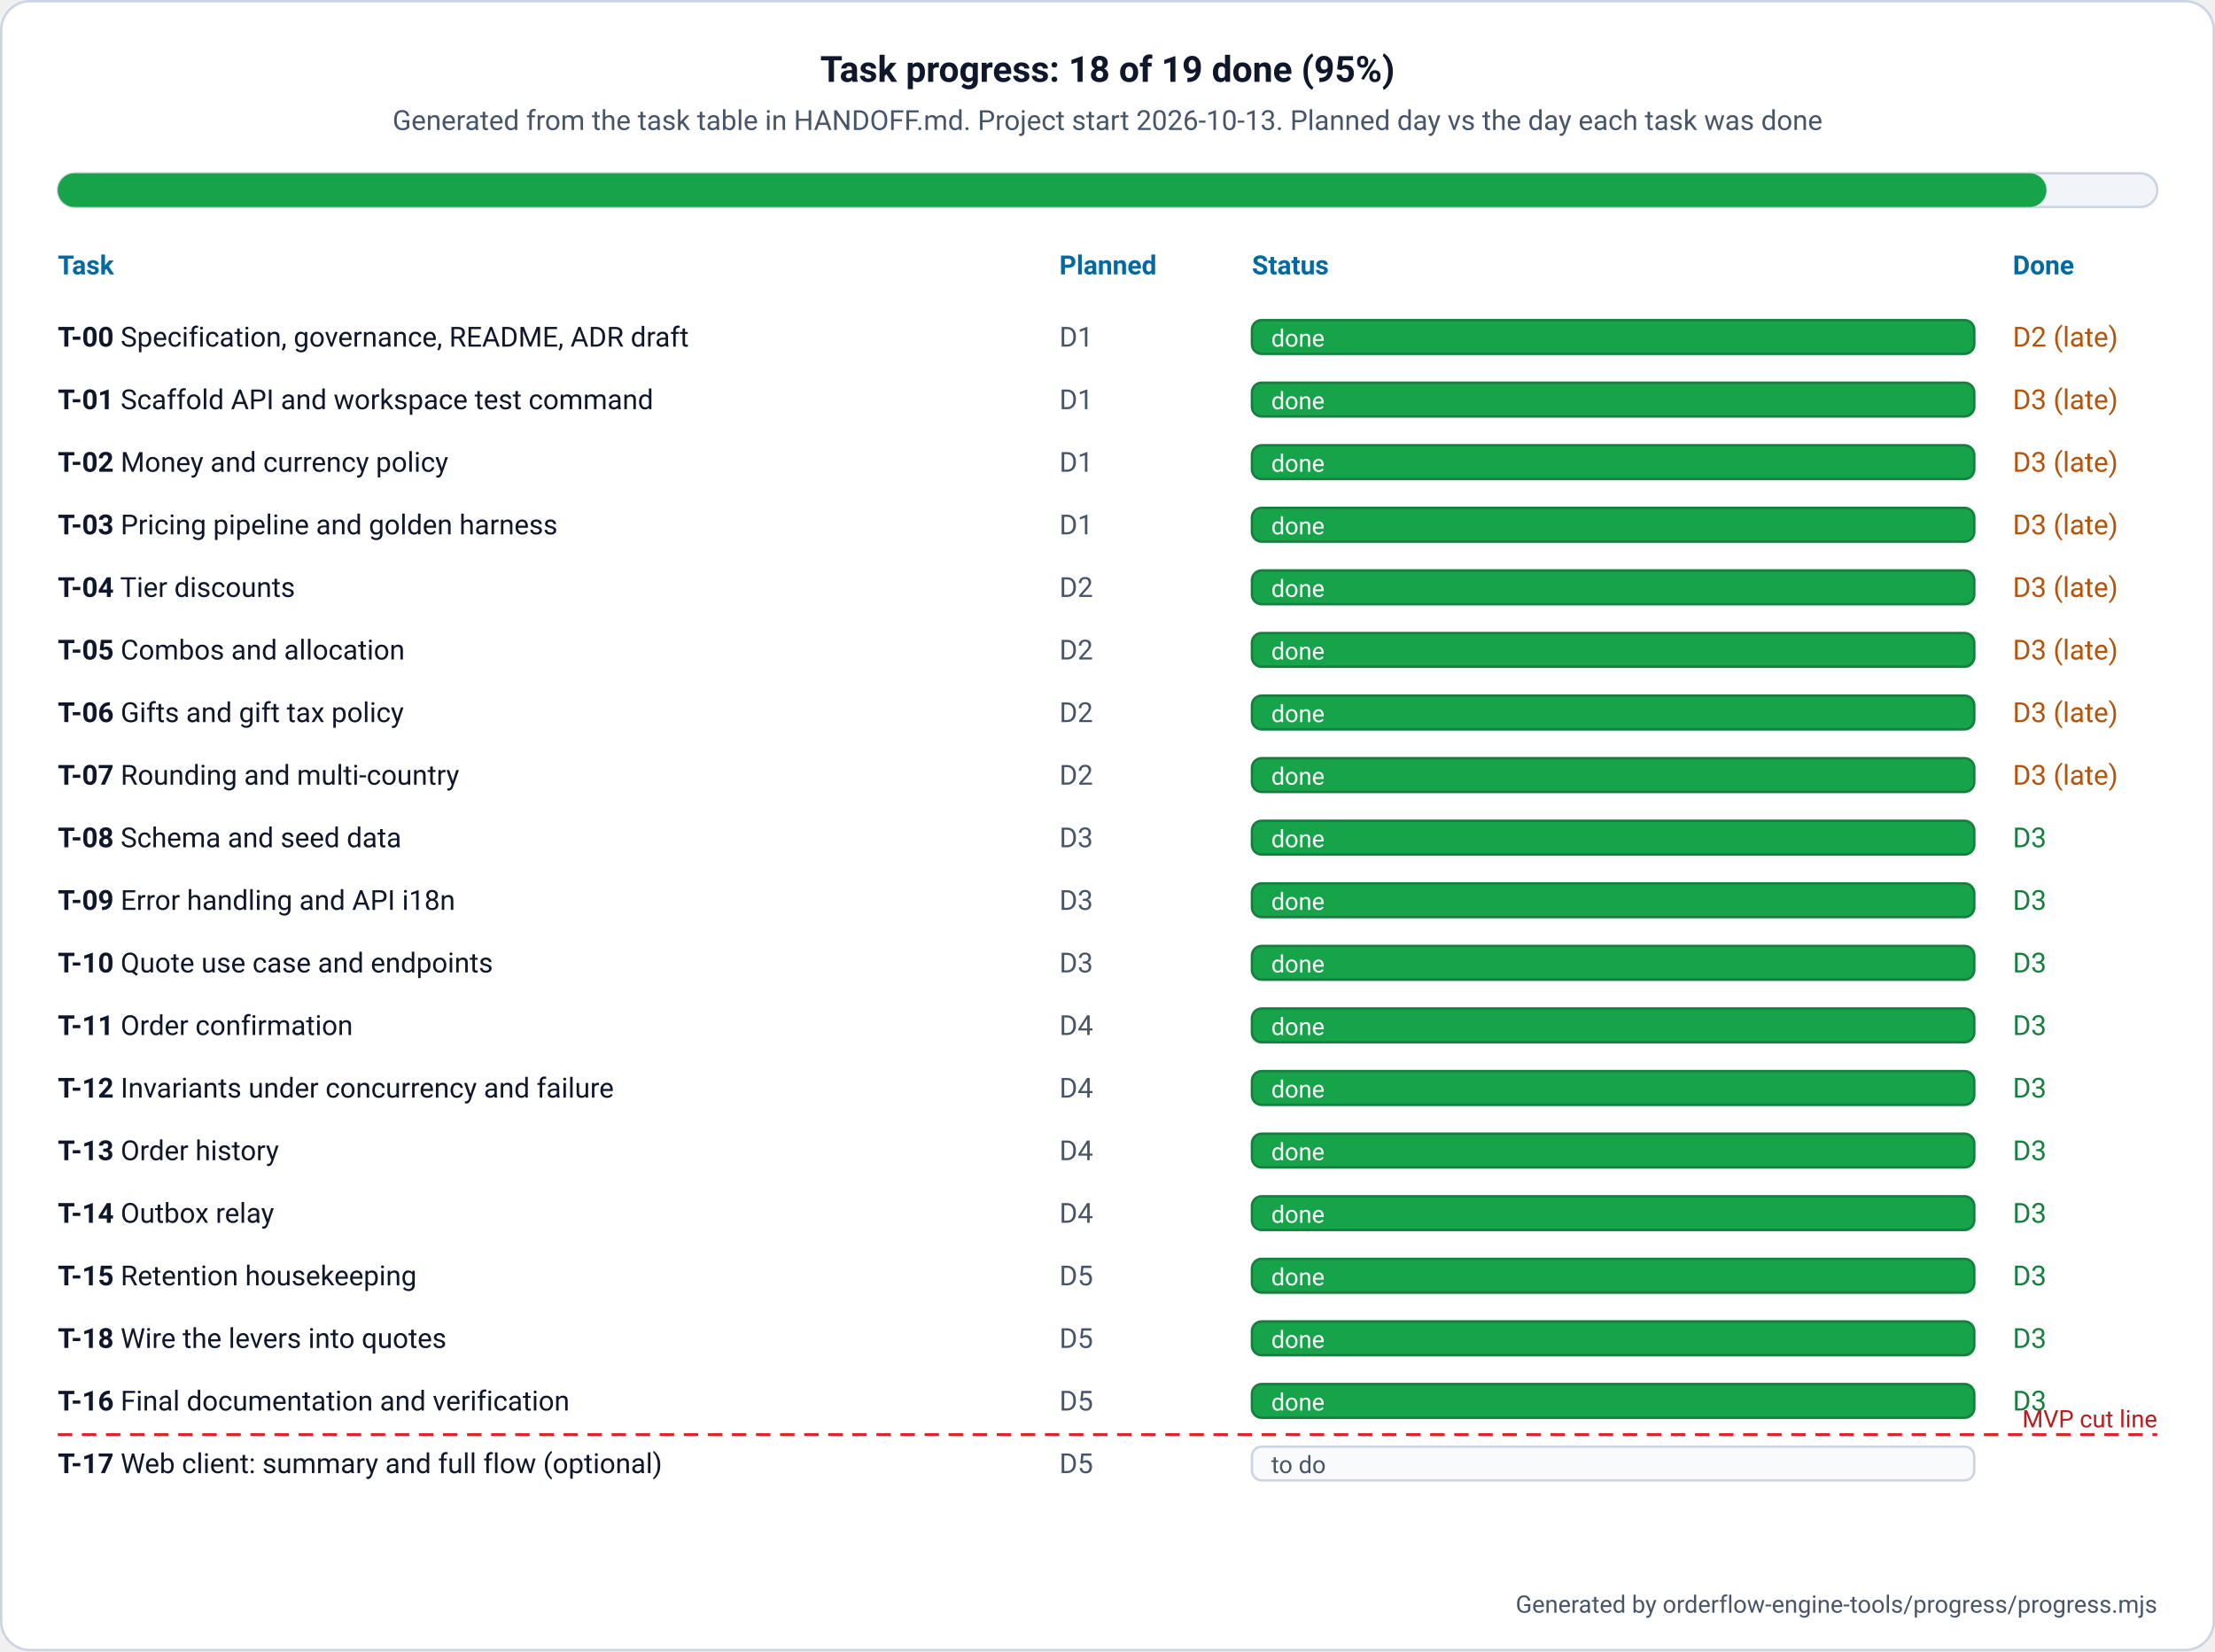
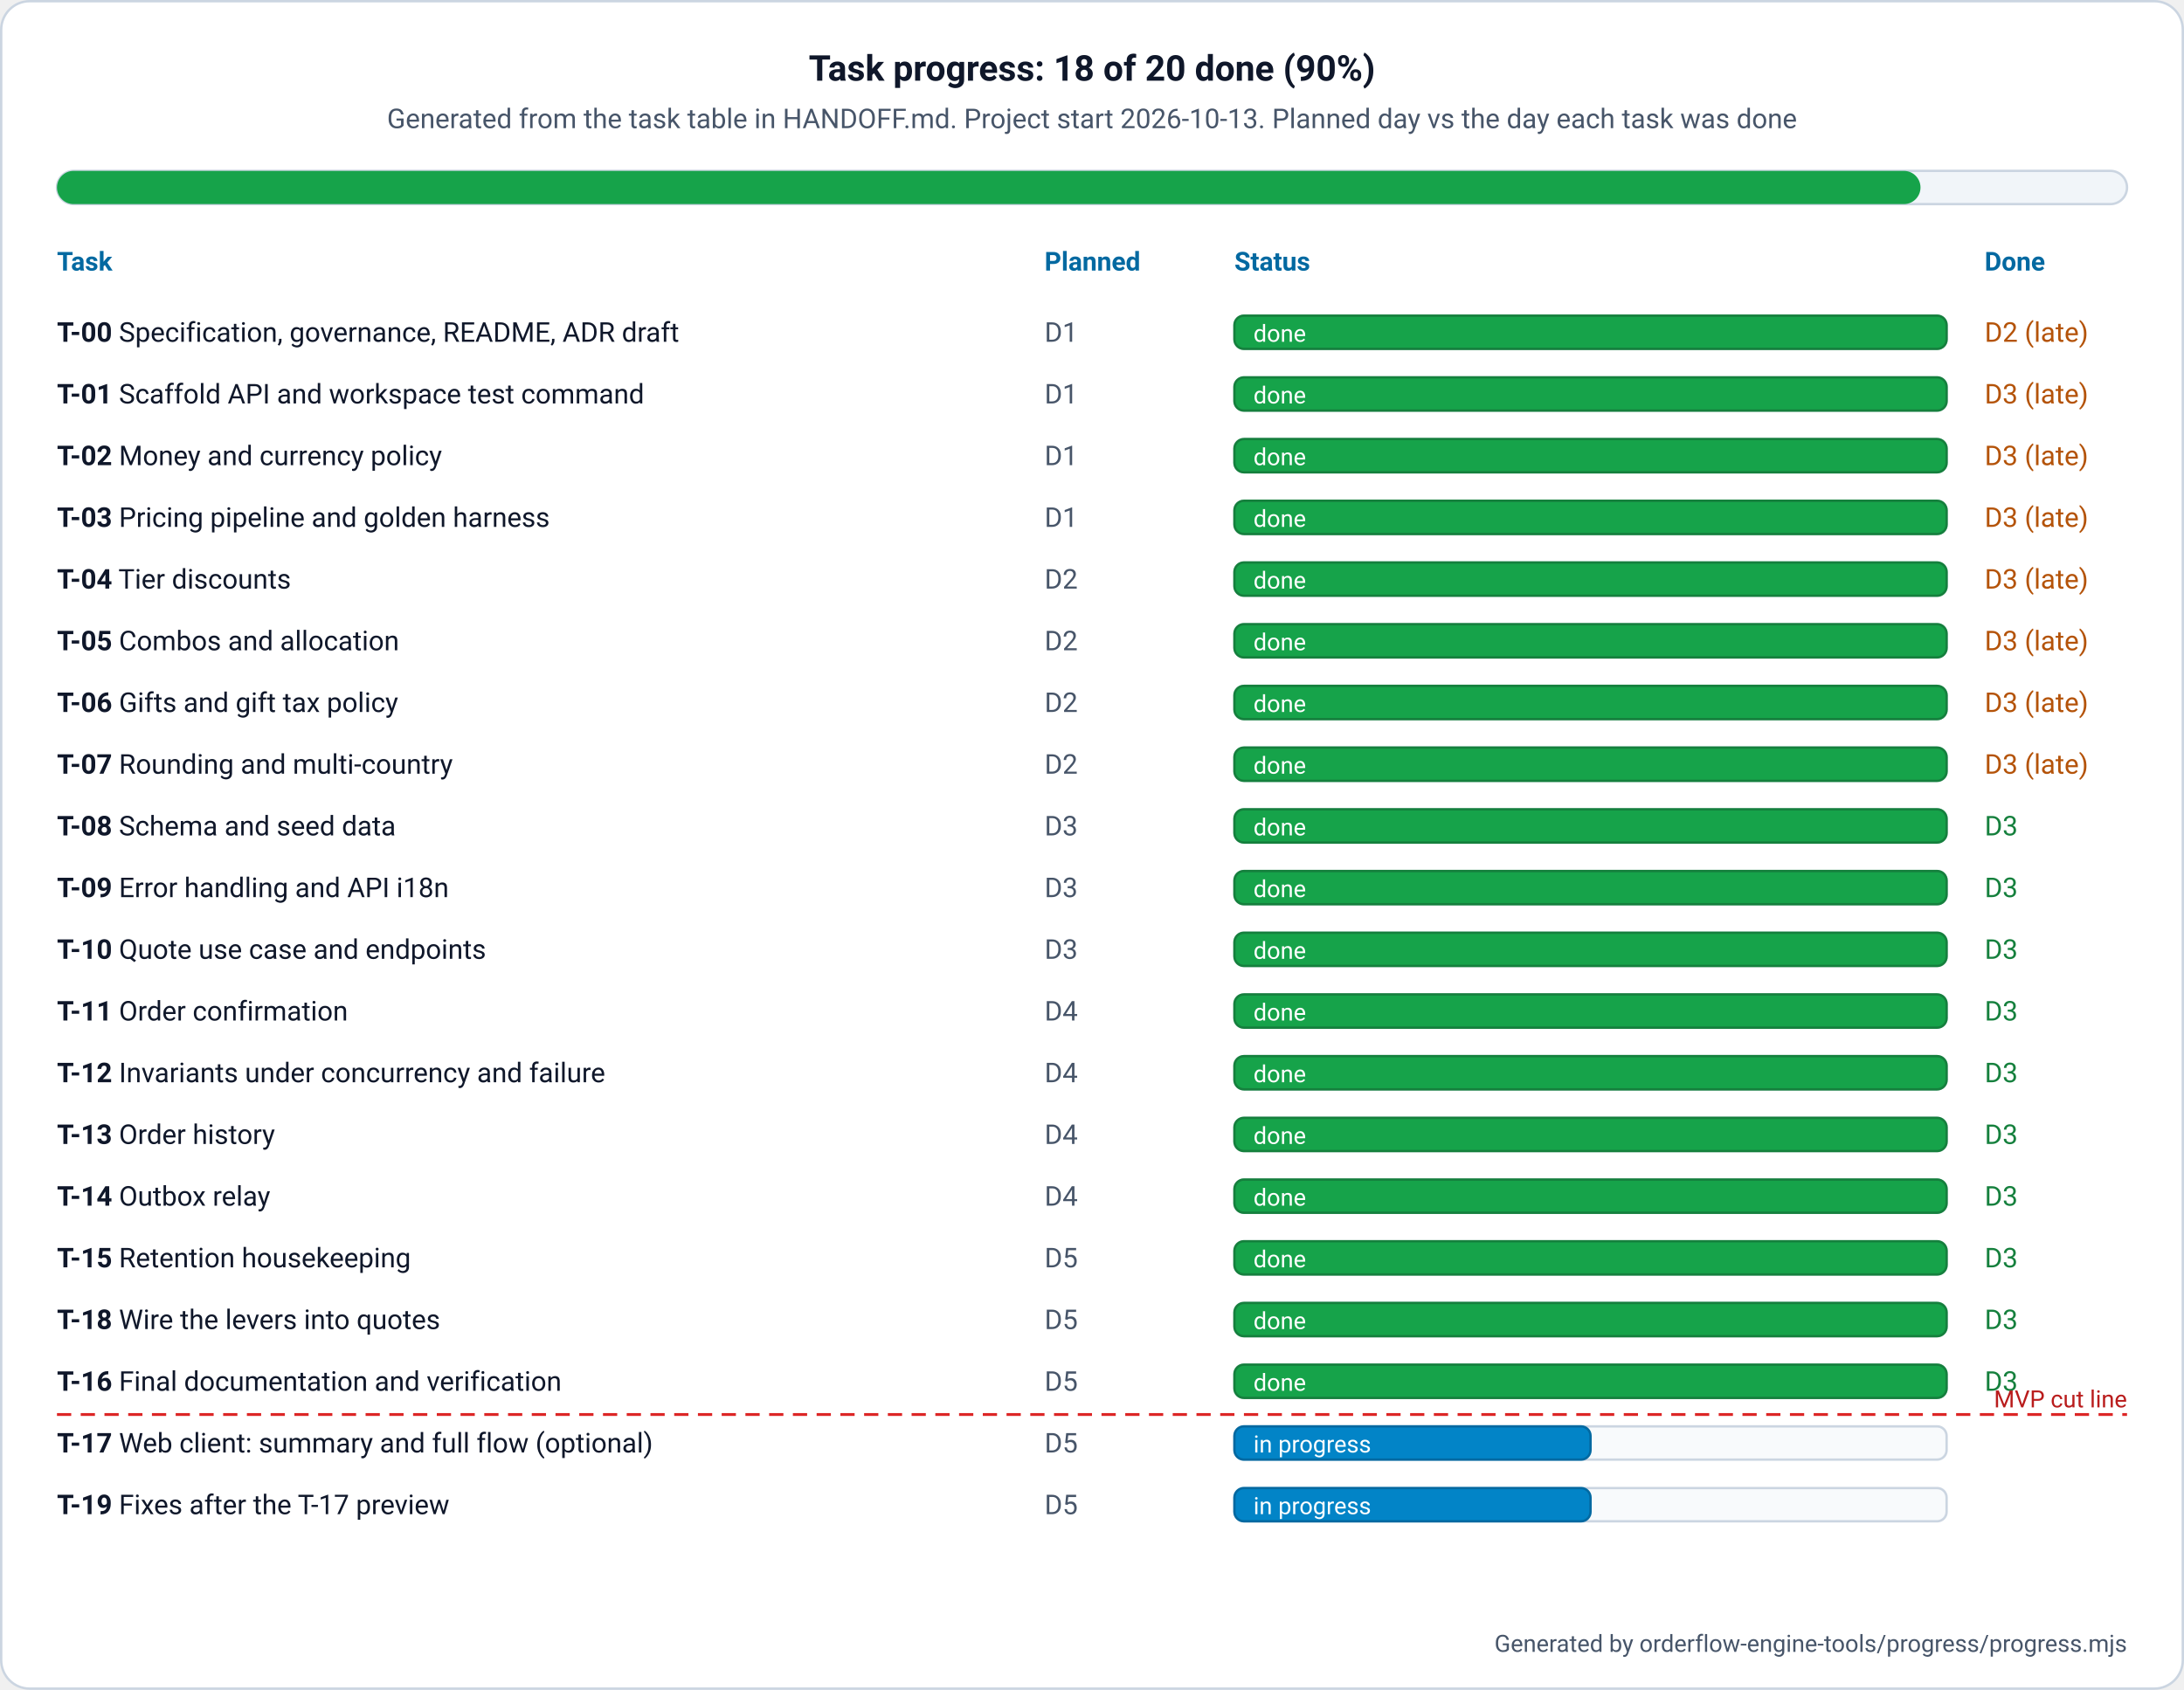
- <svg xmlns="http://www.w3.org/2000/svg" viewBox="0 0 920 686" width="920" height="686" role="img" aria-label="Task progress: 18 of 19 tasks done (95%)" font-family="ui-sans-serif, system-ui, 'Segoe UI', Roboto, Helvetica, Arial, sans-serif">
-   <rect x="0.5" y="0.5" width="919" height="685" rx="12" fill="#ffffff" stroke="#cbd5e1" />
-   <text x="460" y="34" text-anchor="middle" font-size="15" font-weight="600" fill="#0f172a">Task progress: 18 of 19 done (95%)</text>
+ <svg xmlns="http://www.w3.org/2000/svg" viewBox="0 0 920 712" width="920" height="712" role="img" aria-label="Task progress: 18 of 20 tasks done (90%)" font-family="ui-sans-serif, system-ui, 'Segoe UI', Roboto, Helvetica, Arial, sans-serif">
+   <rect x="0.5" y="0.5" width="919" height="711" rx="12" fill="#ffffff" stroke="#cbd5e1" />
+   <text x="460" y="34" text-anchor="middle" font-size="15" font-weight="600" fill="#0f172a">Task progress: 18 of 20 done (90%)</text>
  <text x="460" y="54" text-anchor="middle" font-size="11.5" fill="#475569">Generated from the task table in HANDOFF.md. Project start 2026-10-13. Planned day vs the day each task was done</text>
  <rect x="24" y="72" width="872" height="14" rx="7" fill="#f1f5f9" stroke="#cbd5e1" />
-   <rect x="24" y="72" width="826" height="14" rx="7" fill="#16a34a" />
+   <rect x="24" y="72" width="785" height="14" rx="7" fill="#16a34a" />
  <text x="24" y="114" font-size="11" font-weight="600" fill="#0369a1">Task</text>
  <text x="440" y="114" font-size="11" font-weight="600" fill="#0369a1">Planned</text>
  <text x="520" y="114" font-size="11" font-weight="600" fill="#0369a1">Status</text>
  <text x="836" y="114" font-size="11" font-weight="600" fill="#0369a1">Done</text>
  <text x="24" y="144" font-size="11.5" fill="#0f172a">
    <tspan font-weight="600">T-00</tspan> Specification, governance, README, ADR draft</text>
  <text x="440" y="144" font-size="11.5" fill="#475569">D1</text>
  <rect x="520" y="133" width="300" height="14" rx="4" fill="#f8fafc" stroke="#cbd5e1" />
  <rect x="520" y="133" width="300" height="14" rx="4" fill="#16a34a" stroke="#15803d" />
  <text x="528" y="144" font-size="10" fill="#ffffff">done</text>
  <text x="836" y="144" font-size="11.5" fill="#b45309">D2 (late)</text>
  <text x="24" y="170" font-size="11.5" fill="#0f172a">
    <tspan font-weight="600">T-01</tspan> Scaffold API and workspace test command</text>
  <text x="440" y="170" font-size="11.5" fill="#475569">D1</text>
  <rect x="520" y="159" width="300" height="14" rx="4" fill="#f8fafc" stroke="#cbd5e1" />
  <rect x="520" y="159" width="300" height="14" rx="4" fill="#16a34a" stroke="#15803d" />
  <text x="528" y="170" font-size="10" fill="#ffffff">done</text>
  <text x="836" y="170" font-size="11.5" fill="#b45309">D3 (late)</text>
  <text x="24" y="196" font-size="11.5" fill="#0f172a">
    <tspan font-weight="600">T-02</tspan> Money and currency policy</text>
  <text x="440" y="196" font-size="11.5" fill="#475569">D1</text>
  <rect x="520" y="185" width="300" height="14" rx="4" fill="#f8fafc" stroke="#cbd5e1" />
  <rect x="520" y="185" width="300" height="14" rx="4" fill="#16a34a" stroke="#15803d" />
  <text x="528" y="196" font-size="10" fill="#ffffff">done</text>
  <text x="836" y="196" font-size="11.5" fill="#b45309">D3 (late)</text>
  <text x="24" y="222" font-size="11.5" fill="#0f172a">
    <tspan font-weight="600">T-03</tspan> Pricing pipeline and golden harness</text>
  <text x="440" y="222" font-size="11.5" fill="#475569">D1</text>
  <rect x="520" y="211" width="300" height="14" rx="4" fill="#f8fafc" stroke="#cbd5e1" />
  <rect x="520" y="211" width="300" height="14" rx="4" fill="#16a34a" stroke="#15803d" />
  <text x="528" y="222" font-size="10" fill="#ffffff">done</text>
  <text x="836" y="222" font-size="11.5" fill="#b45309">D3 (late)</text>
  <text x="24" y="248" font-size="11.5" fill="#0f172a">
    <tspan font-weight="600">T-04</tspan> Tier discounts</text>
  <text x="440" y="248" font-size="11.5" fill="#475569">D2</text>
  <rect x="520" y="237" width="300" height="14" rx="4" fill="#f8fafc" stroke="#cbd5e1" />
  <rect x="520" y="237" width="300" height="14" rx="4" fill="#16a34a" stroke="#15803d" />
  <text x="528" y="248" font-size="10" fill="#ffffff">done</text>
  <text x="836" y="248" font-size="11.5" fill="#b45309">D3 (late)</text>
  <text x="24" y="274" font-size="11.5" fill="#0f172a">
    <tspan font-weight="600">T-05</tspan> Combos and allocation</text>
  <text x="440" y="274" font-size="11.5" fill="#475569">D2</text>
  <rect x="520" y="263" width="300" height="14" rx="4" fill="#f8fafc" stroke="#cbd5e1" />
  <rect x="520" y="263" width="300" height="14" rx="4" fill="#16a34a" stroke="#15803d" />
  <text x="528" y="274" font-size="10" fill="#ffffff">done</text>
  <text x="836" y="274" font-size="11.5" fill="#b45309">D3 (late)</text>
  <text x="24" y="300" font-size="11.5" fill="#0f172a">
    <tspan font-weight="600">T-06</tspan> Gifts and gift tax policy</text>
  <text x="440" y="300" font-size="11.5" fill="#475569">D2</text>
  <rect x="520" y="289" width="300" height="14" rx="4" fill="#f8fafc" stroke="#cbd5e1" />
  <rect x="520" y="289" width="300" height="14" rx="4" fill="#16a34a" stroke="#15803d" />
  <text x="528" y="300" font-size="10" fill="#ffffff">done</text>
  <text x="836" y="300" font-size="11.5" fill="#b45309">D3 (late)</text>
  <text x="24" y="326" font-size="11.5" fill="#0f172a">
    <tspan font-weight="600">T-07</tspan> Rounding and multi-country</text>
  <text x="440" y="326" font-size="11.5" fill="#475569">D2</text>
  <rect x="520" y="315" width="300" height="14" rx="4" fill="#f8fafc" stroke="#cbd5e1" />
  <rect x="520" y="315" width="300" height="14" rx="4" fill="#16a34a" stroke="#15803d" />
  <text x="528" y="326" font-size="10" fill="#ffffff">done</text>
  <text x="836" y="326" font-size="11.5" fill="#b45309">D3 (late)</text>
  <text x="24" y="352" font-size="11.5" fill="#0f172a">
    <tspan font-weight="600">T-08</tspan> Schema and seed data</text>
  <text x="440" y="352" font-size="11.5" fill="#475569">D3</text>
  <rect x="520" y="341" width="300" height="14" rx="4" fill="#f8fafc" stroke="#cbd5e1" />
  <rect x="520" y="341" width="300" height="14" rx="4" fill="#16a34a" stroke="#15803d" />
  <text x="528" y="352" font-size="10" fill="#ffffff">done</text>
  <text x="836" y="352" font-size="11.5" fill="#15803d">D3</text>
  <text x="24" y="378" font-size="11.5" fill="#0f172a">
    <tspan font-weight="600">T-09</tspan> Error handling and API i18n</text>
  <text x="440" y="378" font-size="11.5" fill="#475569">D3</text>
  <rect x="520" y="367" width="300" height="14" rx="4" fill="#f8fafc" stroke="#cbd5e1" />
  <rect x="520" y="367" width="300" height="14" rx="4" fill="#16a34a" stroke="#15803d" />
  <text x="528" y="378" font-size="10" fill="#ffffff">done</text>
  <text x="836" y="378" font-size="11.5" fill="#15803d">D3</text>
  <text x="24" y="404" font-size="11.5" fill="#0f172a">
    <tspan font-weight="600">T-10</tspan> Quote use case and endpoints</text>
  <text x="440" y="404" font-size="11.5" fill="#475569">D3</text>
  <rect x="520" y="393" width="300" height="14" rx="4" fill="#f8fafc" stroke="#cbd5e1" />
  <rect x="520" y="393" width="300" height="14" rx="4" fill="#16a34a" stroke="#15803d" />
  <text x="528" y="404" font-size="10" fill="#ffffff">done</text>
  <text x="836" y="404" font-size="11.5" fill="#15803d">D3</text>
  <text x="24" y="430" font-size="11.5" fill="#0f172a">
    <tspan font-weight="600">T-11</tspan> Order confirmation</text>
  <text x="440" y="430" font-size="11.5" fill="#475569">D4</text>
  <rect x="520" y="419" width="300" height="14" rx="4" fill="#f8fafc" stroke="#cbd5e1" />
  <rect x="520" y="419" width="300" height="14" rx="4" fill="#16a34a" stroke="#15803d" />
  <text x="528" y="430" font-size="10" fill="#ffffff">done</text>
  <text x="836" y="430" font-size="11.5" fill="#15803d">D3</text>
  <text x="24" y="456" font-size="11.5" fill="#0f172a">
    <tspan font-weight="600">T-12</tspan> Invariants under concurrency and failure</text>
  <text x="440" y="456" font-size="11.5" fill="#475569">D4</text>
  <rect x="520" y="445" width="300" height="14" rx="4" fill="#f8fafc" stroke="#cbd5e1" />
  <rect x="520" y="445" width="300" height="14" rx="4" fill="#16a34a" stroke="#15803d" />
  <text x="528" y="456" font-size="10" fill="#ffffff">done</text>
  <text x="836" y="456" font-size="11.5" fill="#15803d">D3</text>
  <text x="24" y="482" font-size="11.5" fill="#0f172a">
    <tspan font-weight="600">T-13</tspan> Order history</text>
  <text x="440" y="482" font-size="11.5" fill="#475569">D4</text>
  <rect x="520" y="471" width="300" height="14" rx="4" fill="#f8fafc" stroke="#cbd5e1" />
  <rect x="520" y="471" width="300" height="14" rx="4" fill="#16a34a" stroke="#15803d" />
  <text x="528" y="482" font-size="10" fill="#ffffff">done</text>
  <text x="836" y="482" font-size="11.5" fill="#15803d">D3</text>
  <text x="24" y="508" font-size="11.5" fill="#0f172a">
    <tspan font-weight="600">T-14</tspan> Outbox relay</text>
  <text x="440" y="508" font-size="11.5" fill="#475569">D4</text>
  <rect x="520" y="497" width="300" height="14" rx="4" fill="#f8fafc" stroke="#cbd5e1" />
  <rect x="520" y="497" width="300" height="14" rx="4" fill="#16a34a" stroke="#15803d" />
  <text x="528" y="508" font-size="10" fill="#ffffff">done</text>
  <text x="836" y="508" font-size="11.5" fill="#15803d">D3</text>
  <text x="24" y="534" font-size="11.5" fill="#0f172a">
    <tspan font-weight="600">T-15</tspan> Retention housekeeping</text>
  <text x="440" y="534" font-size="11.5" fill="#475569">D5</text>
  <rect x="520" y="523" width="300" height="14" rx="4" fill="#f8fafc" stroke="#cbd5e1" />
  <rect x="520" y="523" width="300" height="14" rx="4" fill="#16a34a" stroke="#15803d" />
  <text x="528" y="534" font-size="10" fill="#ffffff">done</text>
  <text x="836" y="534" font-size="11.5" fill="#15803d">D3</text>
  <text x="24" y="560" font-size="11.5" fill="#0f172a">
    <tspan font-weight="600">T-18</tspan> Wire the levers into quotes</text>
  <text x="440" y="560" font-size="11.5" fill="#475569">D5</text>
  <rect x="520" y="549" width="300" height="14" rx="4" fill="#f8fafc" stroke="#cbd5e1" />
  <rect x="520" y="549" width="300" height="14" rx="4" fill="#16a34a" stroke="#15803d" />
  <text x="528" y="560" font-size="10" fill="#ffffff">done</text>
  <text x="836" y="560" font-size="11.5" fill="#15803d">D3</text>
  <text x="24" y="586" font-size="11.5" fill="#0f172a">
    <tspan font-weight="600">T-16</tspan> Final documentation and verification</text>
  <text x="440" y="586" font-size="11.5" fill="#475569">D5</text>
  <rect x="520" y="575" width="300" height="14" rx="4" fill="#f8fafc" stroke="#cbd5e1" />
  <rect x="520" y="575" width="300" height="14" rx="4" fill="#16a34a" stroke="#15803d" />
  <text x="528" y="586" font-size="10" fill="#ffffff">done</text>
  <text x="836" y="586" font-size="11.5" fill="#15803d">D3</text>
  <line x1="24" y1="596" x2="896" y2="596" stroke="#dc2626" stroke-width="1.2" stroke-dasharray="6 4" />
  <text x="896" y="593" text-anchor="end" font-size="10" fill="#b91c1c">MVP cut line</text>
  <text x="24" y="612" font-size="11.5" fill="#0f172a">
    <tspan font-weight="600">T-17</tspan> Web client: summary and full flow (optional)</text>
  <text x="440" y="612" font-size="11.5" fill="#475569">D5</text>
  <rect x="520" y="601" width="300" height="14" rx="4" fill="#f8fafc" stroke="#cbd5e1" />
-   <text x="528" y="612" font-size="10" fill="#475569">to do</text>
-   <text x="896" y="670" text-anchor="end" font-size="10" fill="#475569">Generated by orderflow-engine-tools/progress/progress.mjs</text>
+   <rect x="520" y="601" width="150" height="14" rx="4" fill="#0284c7" stroke="#0369a1" />
+   <text x="528" y="612" font-size="10" fill="#ffffff">in progress</text>
+   <text x="24" y="638" font-size="11.5" fill="#0f172a">
+     <tspan font-weight="600">T-19</tspan> Fixes after the T-17 preview</text>
+   <text x="440" y="638" font-size="11.5" fill="#475569">D5</text>
+   <rect x="520" y="627" width="300" height="14" rx="4" fill="#f8fafc" stroke="#cbd5e1" />
+   <rect x="520" y="627" width="150" height="14" rx="4" fill="#0284c7" stroke="#0369a1" />
+   <text x="528" y="638" font-size="10" fill="#ffffff">in progress</text>
+   <text x="896" y="696" text-anchor="end" font-size="10" fill="#475569">Generated by orderflow-engine-tools/progress/progress.mjs</text>
</svg>
